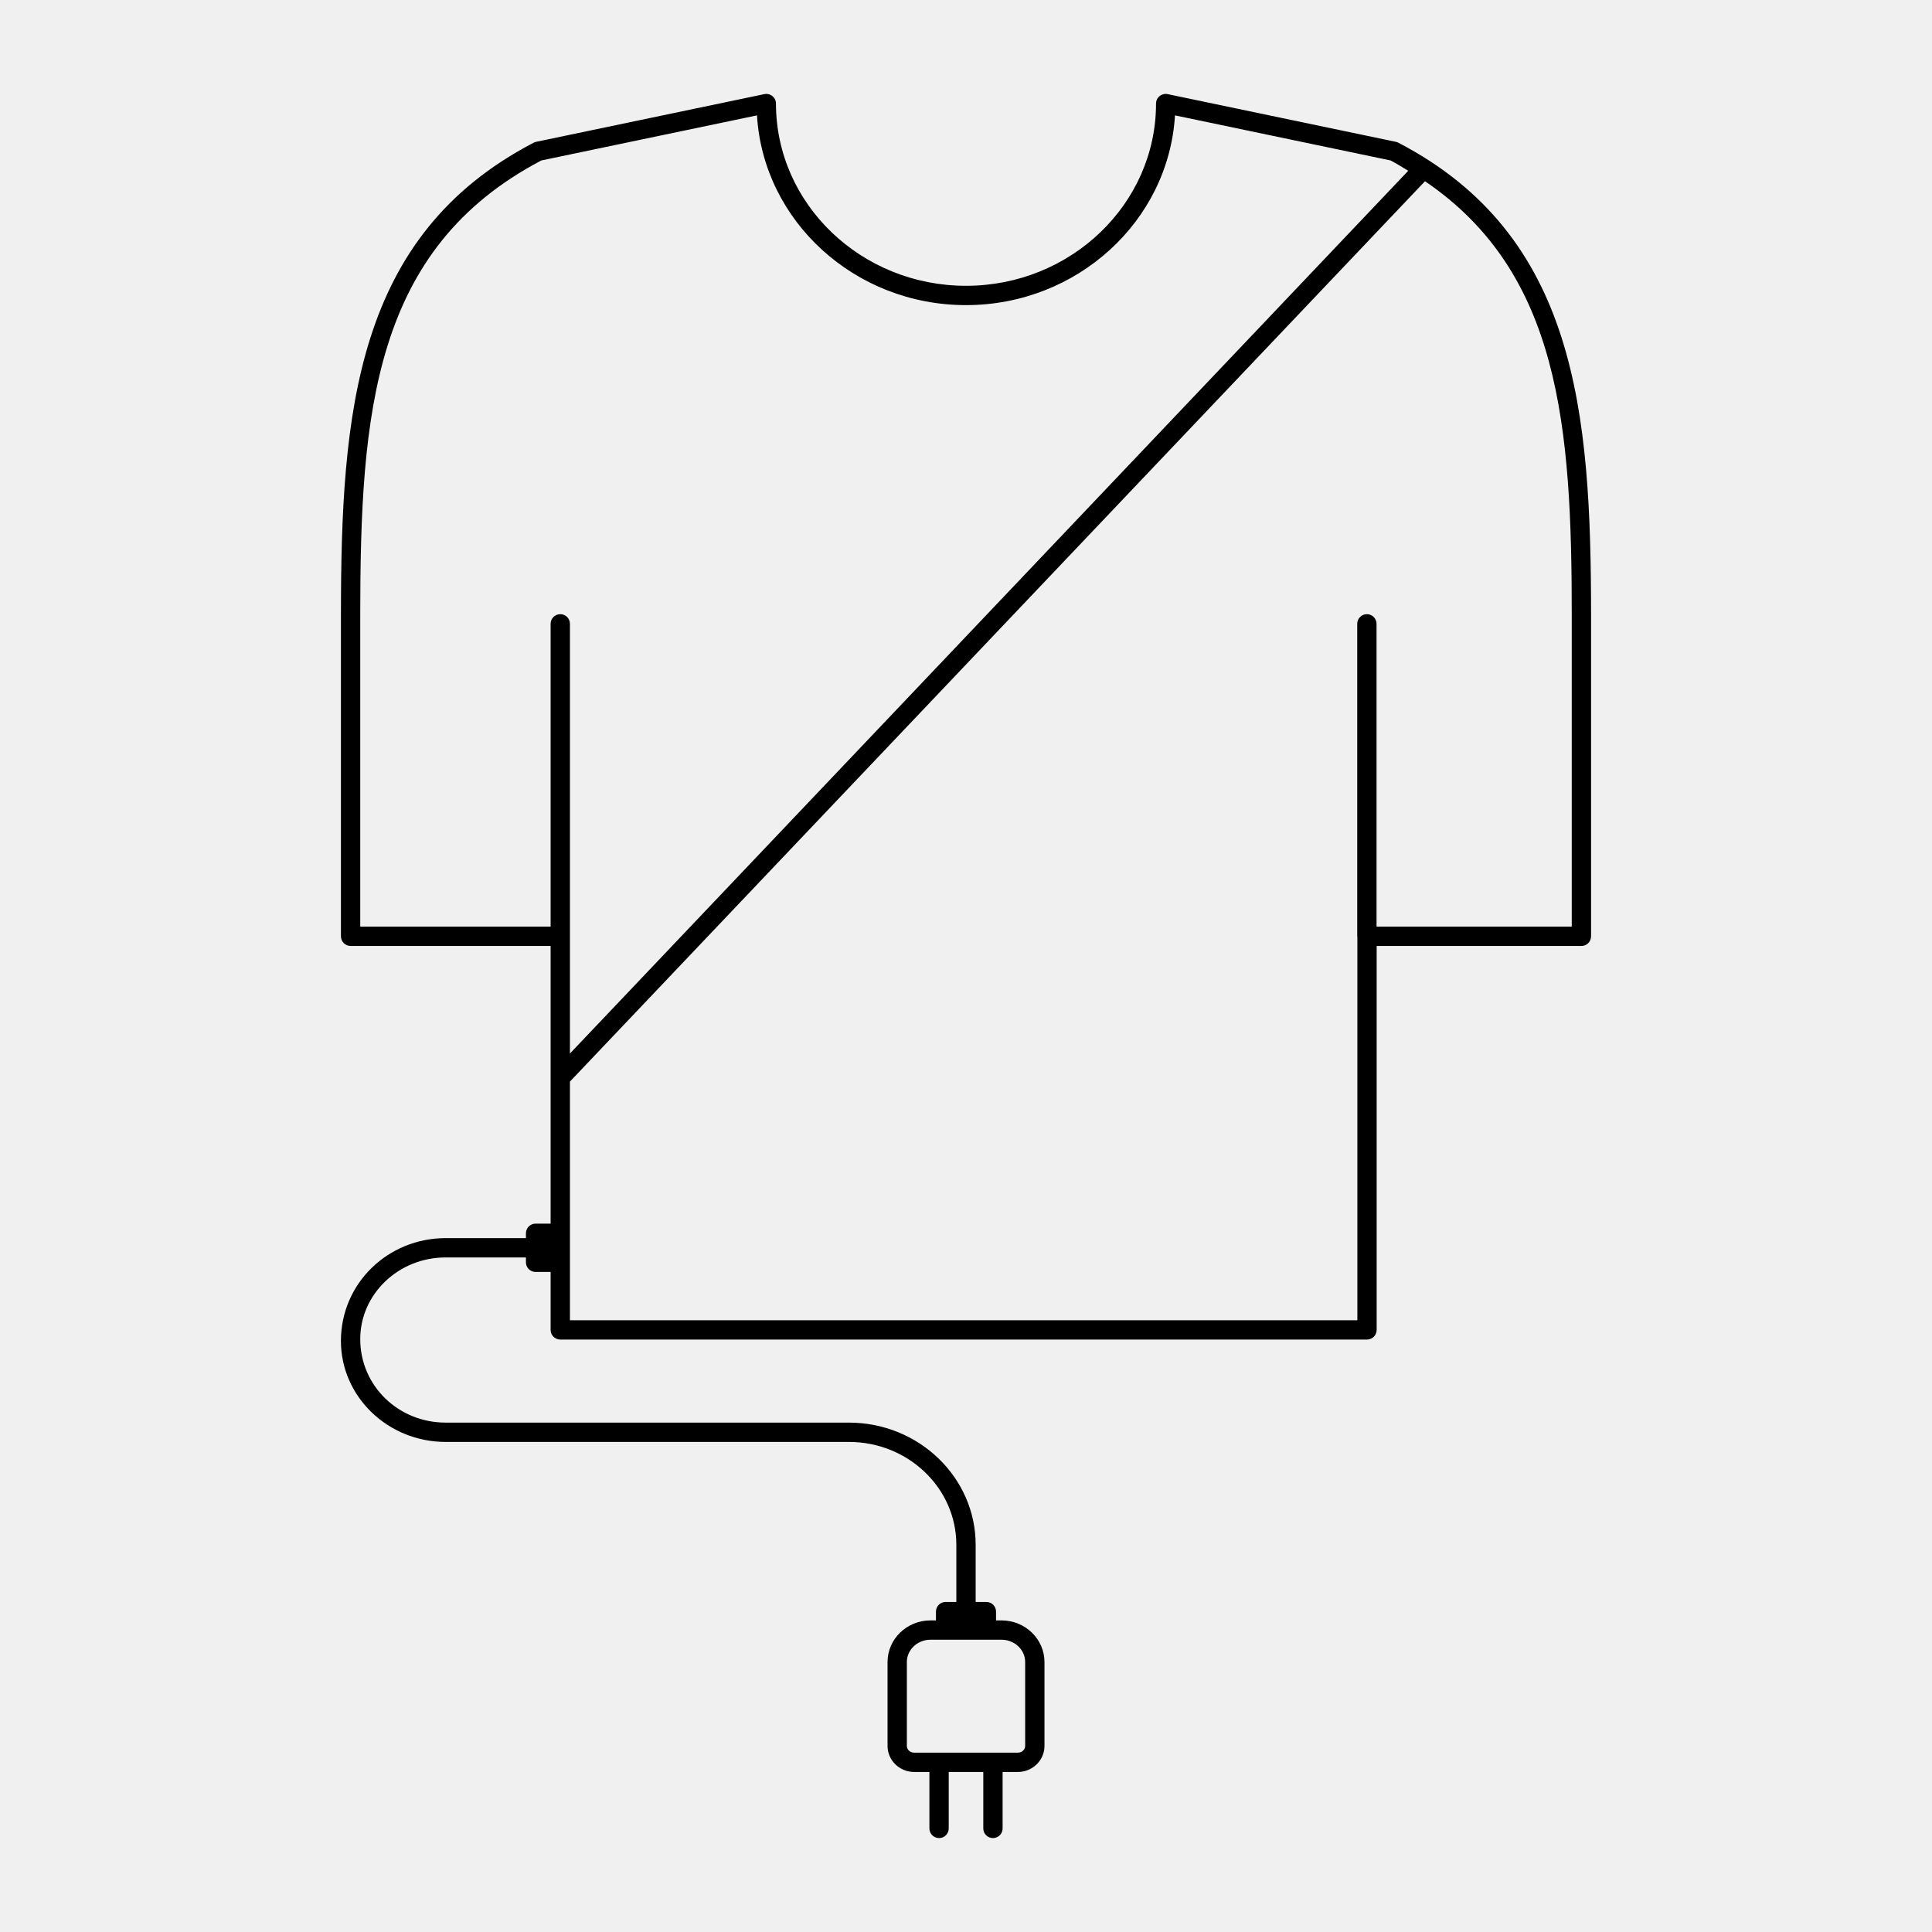
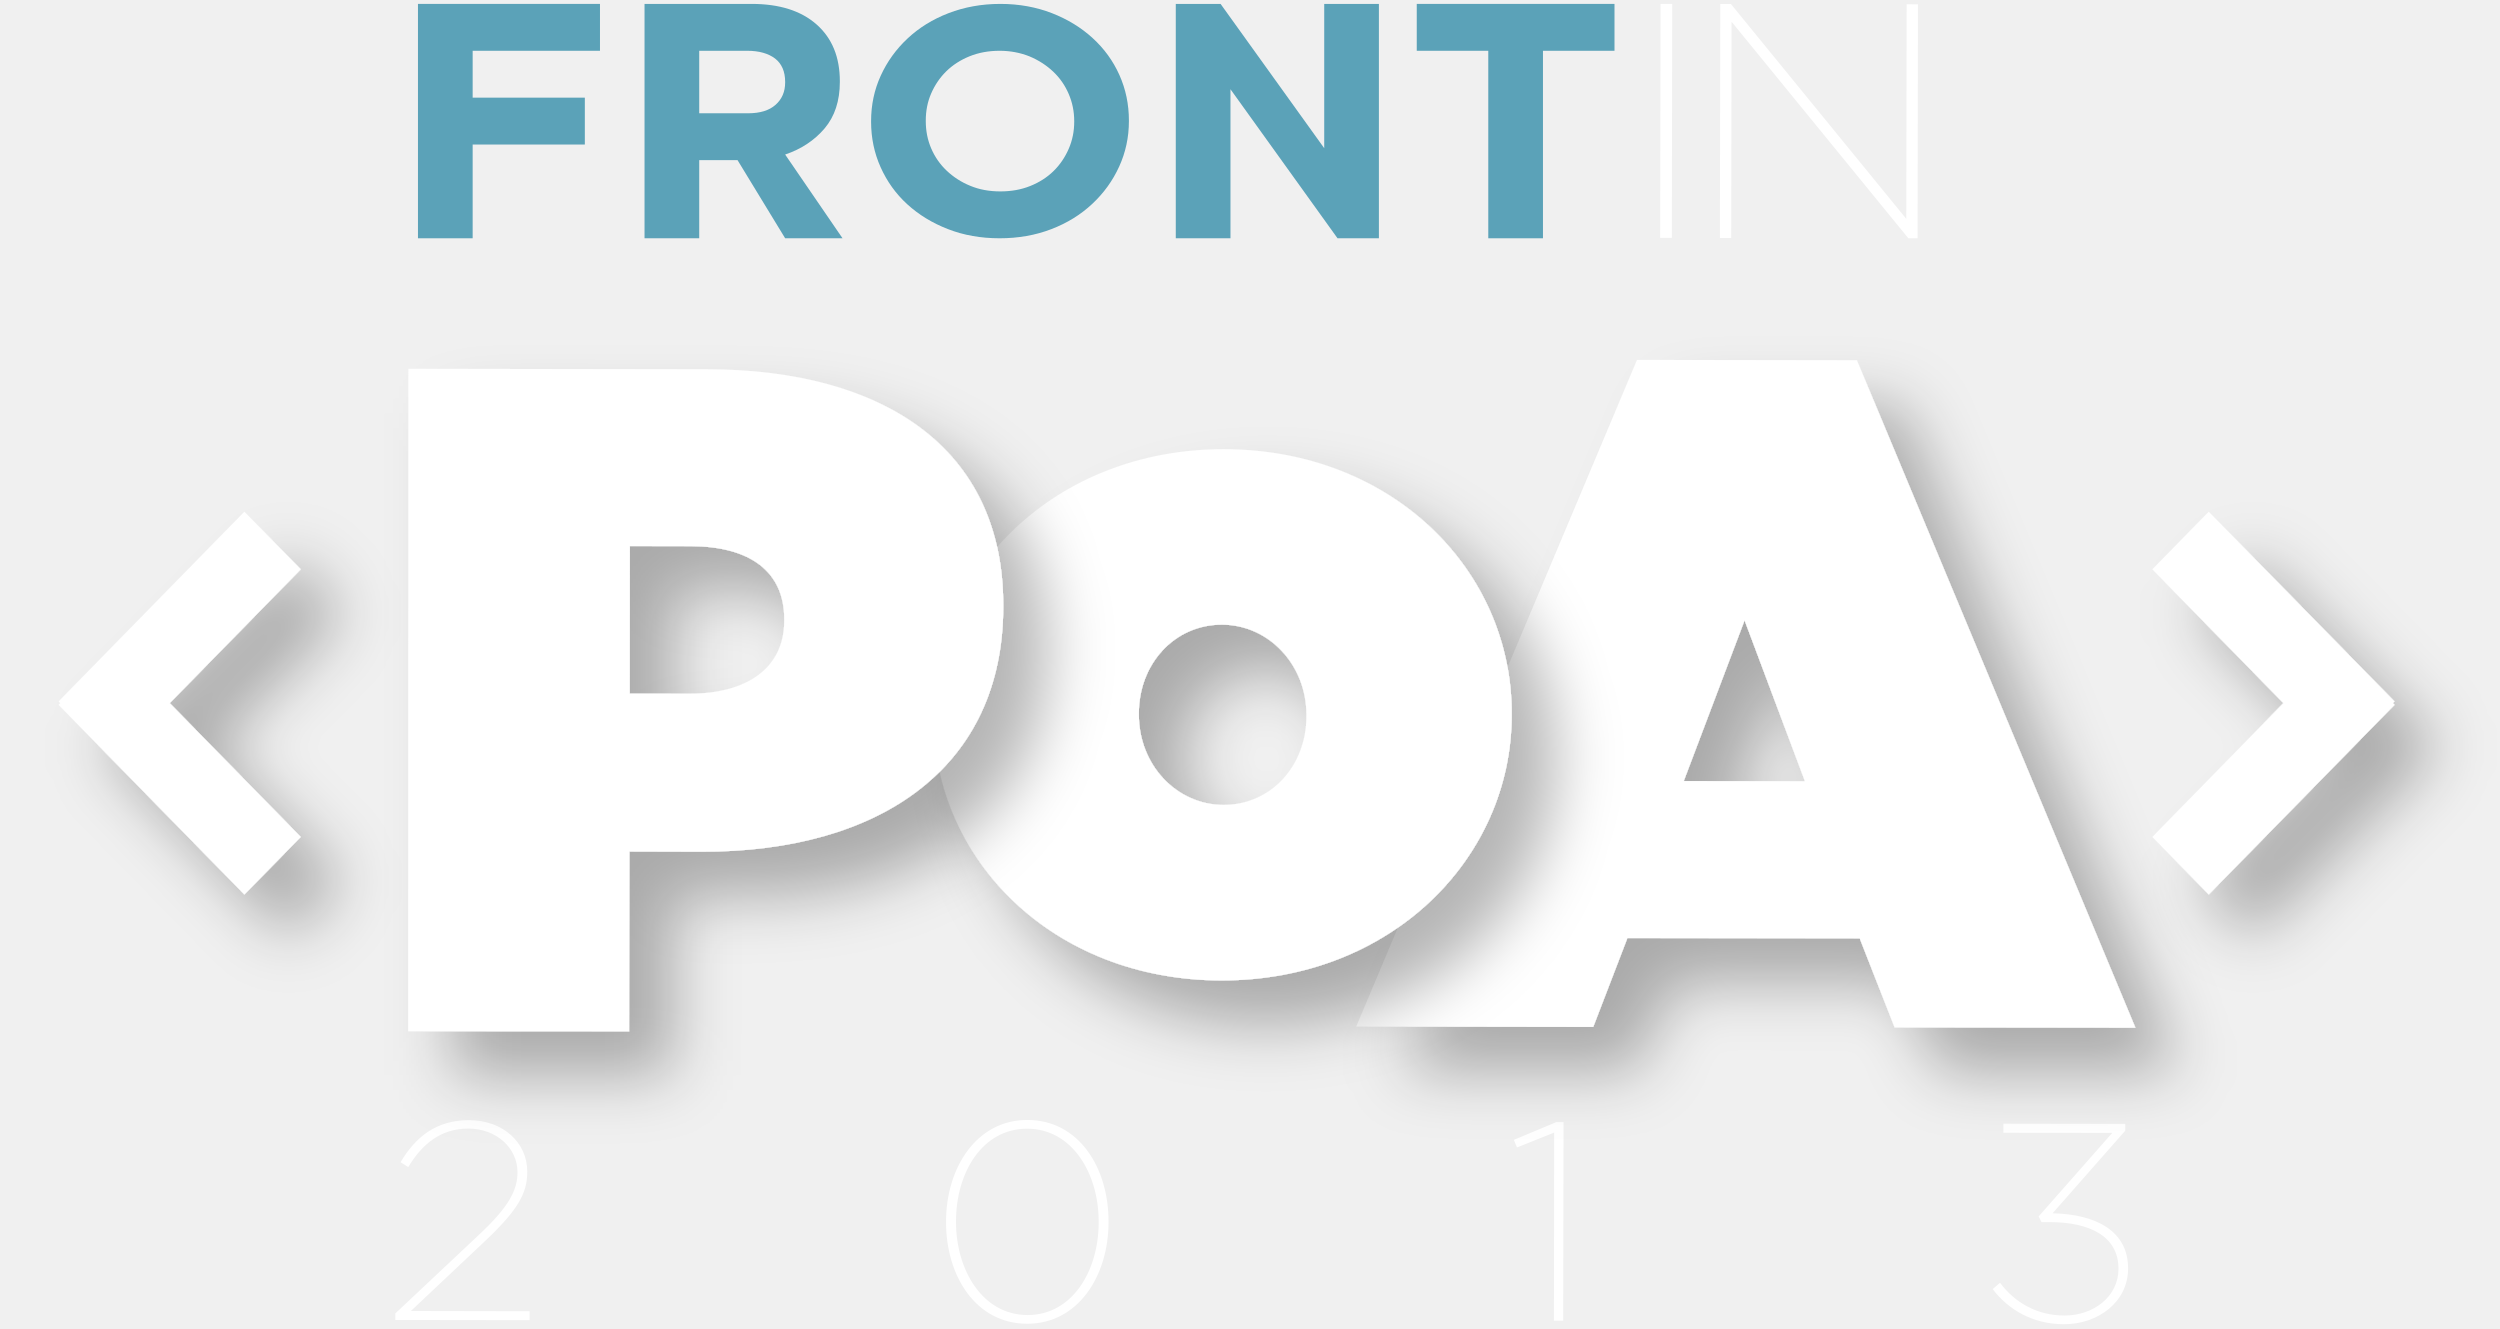
- <svg xmlns="http://www.w3.org/2000/svg" version="1.1" id="Layer_1" x="0px" y="0px" viewBox="0 0 100 100" enable-background="new 0 0 100 100" xml:space="preserve" height="100px" width="100px">
+ <svg xmlns="http://www.w3.org/2000/svg" id="Untitled-Page%201" viewBox="0 0 320 170" style="background-color:#ffffff00" version="1.1" xml:space="preserve" x="0px" y="0px" width="320px" height="170px">
+   <defs>
+     <filter id="drop-shadow" x="-100%" y="-100%" width="300%" height="300%" filterRes="320">
+       <feOffset result="out" in="SourceGraphic" dx="5.657" dy="5.657" />
+       <feColorMatrix result="out" in="out" type="matrix" values="0 0 0 0 0  0 0 0 0 0  0 0 0 0 0  0 0 0 0.29 0" />
+       <feGaussianBlur result="out" in="out" stdDeviation="4" />
+       <feBlend in="SourceGraphic" in2="out" mode="normal" result="Drop_Shadow1" />
+     </filter>
+   </defs>
  <g>
-     <path d="M72.379,7.387c-0.041-0.021-0.084-0.037-0.128-0.046L60.439,4.872c-0.146-0.031-0.3,0.007-0.418,0.101   c-0.117,0.095-0.185,0.238-0.185,0.388c0,5.201-4.413,9.432-9.836,9.432s-9.836-4.231-9.836-9.432c0-0.15-0.068-0.293-0.185-0.388   c-0.117-0.094-0.269-0.132-0.418-0.101L27.749,7.341c-0.044,0.009-0.088,0.024-0.128,0.046c-9.224,4.803-9.974,13.93-9.974,24.484   v16.592c0,0.276,0.224,0.5,0.5,0.5H28.5v14.372h-0.778c-0.276,0-0.5,0.224-0.5,0.5v0.25h-4.157c-2.988,0-5.419,2.345-5.419,5.322   c0,2.882,2.431,5.227,5.419,5.227h20.874c3.066,0,5.561,2.388,5.561,5.324v2.959h-0.555c-0.276,0-0.5,0.224-0.5,0.5v0.455H48.16   c-1.225,0-2.221,0.966-2.221,2.154v4.345c0,0.742,0.619,1.346,1.38,1.346h0.787v2.922c0,0.276,0.224,0.5,0.5,0.5s0.5-0.224,0.5-0.5   v-2.922h1.789v2.922c0,0.276,0.224,0.5,0.5,0.5s0.5-0.224,0.5-0.5v-2.922h0.787c0.761,0,1.38-0.604,1.38-1.346v-4.345   c0-1.188-0.997-2.154-2.221-2.154h-0.286v-0.455c0-0.276-0.224-0.5-0.5-0.5H50.5v-2.959c0-3.487-2.943-6.324-6.561-6.324H23.065   c-2.437,0-4.419-1.896-4.419-4.322c0-2.331,1.982-4.227,4.419-4.227h4.157v0.251c0,0.276,0.224,0.5,0.5,0.5H28.5v2.999   c0,0.276,0.224,0.5,0.5,0.5h41.756c0.276,0,0.5-0.224,0.5-0.5V48.963h10.597c0.276,0,0.5-0.224,0.5-0.5V31.871   C82.354,21.317,81.603,12.19,72.379,7.387z M53.062,86.026v4.345c0,0.191-0.17,0.346-0.38,0.346h-5.363   c-0.209,0-0.38-0.155-0.38-0.346v-4.345c0-0.636,0.548-1.154,1.221-1.154h3.681C52.514,84.872,53.062,85.39,53.062,86.026z    M18.646,47.963V31.871c0-10.562,0.691-19.006,9.375-23.566l11.16-2.333c0.33,5.469,5.056,9.821,10.818,9.821   s10.488-4.352,10.818-9.821l11.16,2.333c0.323,0.169,0.612,0.355,0.913,0.535L29.5,54.53v-6.064c0-0.001,0-0.002,0-0.002V32.289   c0-0.276-0.224-0.5-0.5-0.5s-0.5,0.224-0.5,0.5v15.674H18.646z M81.354,47.963H71.25V32.289c0-0.276-0.224-0.5-0.5-0.5   s-0.5,0.224-0.5,0.5v16.174c0,0.012,0.006,0.022,0.007,0.034v19.838H29.5V55.982L73.757,9.381   c6.991,4.745,7.597,12.706,7.597,22.49V47.963z" />
+     <g>
+       <path d="M 212.55 0.5 L 214.043 0.5 L 213.995 30.451 L 212.5 30.448 L 212.55 0.5 Z" fill="#ffffff" />
+       <path d="M 220.195 0.511 L 221.558 0.515 L 244.005 28.015 L 244.051 0.549 L 245.5 0.552 L 245.45 30.5 L 244.265 30.496 L 221.64 2.783 L 221.596 30.463 L 220.148 30.463 L 220.195 0.511 Z" fill="#ffffff" />
+     </g>
+     <g>
+       <path d="M 50.6 168.117 L 61.269 158.087 C 65.286 154.351 66.23 152.226 66.24 150.06 C 66.245 146.929 63.534 144.468 59.955 144.458 C 56.44 144.448 54.029 146.425 52.256 149.389 L 51.273 148.764 C 53.169 145.561 55.802 143.38 60.034 143.38 C 64.432 143.385 67.498 146.303 67.487 149.958 L 67.487 150.014 C 67.487 152.719 66.328 154.849 62.058 158.88 L 52.59 167.807 L 67.793 167.838 L 67.785 168.981 L 50.6 168.956 L 50.6 168.117 Z" fill="#ffffff" />
+       <path d="M 121.093 156.42 L 121.093 156.349 C 121.103 149.455 125.014 143.339 131.512 143.355 C 138.058 143.36 141.907 149.425 141.892 156.379 L 141.892 156.455 C 141.884 163.339 137.986 169.449 131.467 169.439 C 124.935 169.429 121.09 163.374 121.093 156.42 ZM 140.631 156.486 L 140.631 156.409 C 140.648 150.202 137.232 144.478 131.482 144.473 C 125.73 144.468 122.381 150.075 122.368 156.313 L 122.368 156.379 C 122.361 162.581 125.775 168.315 131.518 168.326 C 137.247 168.331 140.626 162.683 140.631 156.486 Z" fill="#ffffff" />
+       <path d="M 198.931 144.966 L 194.173 146.872 L 193.769 145.901 L 199.193 143.634 L 200.134 143.634 L 200.088 169.048 L 198.905 169.048 L 198.931 144.966 Z" fill="#ffffff" />
+       <path d="M 255.064 165.001 L 256.003 164.198 C 257.897 166.724 260.724 168.381 264.229 168.387 C 267.986 168.402 271.149 165.946 271.164 162.459 L 271.164 162.388 C 271.164 158.27 267.534 156.44 262.365 156.43 L 261.311 156.43 L 260.95 155.698 L 270.37 145.007 L 256.432 144.992 L 256.437 143.832 L 272.031 143.858 L 272.031 144.727 L 262.728 155.301 C 268.4 155.423 272.407 157.645 272.394 162.352 L 272.394 162.418 C 272.386 166.607 268.591 169.515 264.175 169.5 C 260.166 169.495 257.044 167.619 255.064 165.001 Z" fill="#ffffff" />
+     </g>
+     <path filter="url(#drop-shadow)" d="M 209.538 46.068 L 237.678 46.114 L 273.331 131.55 L 242.512 131.51 L 238.043 120.112 L 208.309 120.071 L 203.933 131.449 L 173.599 131.398 L 209.538 46.068 ZM 231.035 100.001 L 223.305 79.402 L 215.517 99.976 L 231.035 100.001 Z" fill="#ffffff" />
+     <path filter="url(#drop-shadow)" d="M 119.5 91.68 L 119.5 91.44 C 119.541 73.136 134.994 57.473 156.681 57.5 C 178.238 57.538 193.537 73.016 193.5 91.32 L 193.5 91.56 C 193.482 109.875 178.019 125.527 156.334 125.5 C 134.755 125.473 119.485 109.995 119.5 91.68 ZM 167.224 91.767 L 167.224 91.511 C 167.233 85.093 162.42 79.968 156.41 79.957 C 150.252 79.952 145.79 85.06 145.78 91.243 L 145.78 91.484 C 145.771 97.902 150.576 103.015 156.605 103.032 C 162.736 103.043 167.213 97.94 167.224 91.767 Z" fill="#ffffff" />
+     <path filter="url(#drop-shadow)" d="M 52.271 47.207 L 90.483 47.268 C 113.057 47.298 128.446 57.364 128.418 77.49 L 128.418 77.724 C 128.384 98.191 112.717 109.06 89.781 109.025 L 80.57 108.999 L 80.526 132.018 L 52.25 132 L 52.271 47.207 ZM 88.245 88.797 C 95.516 88.812 100.382 85.553 100.382 79.499 L 100.382 79.254 C 100.393 73.073 95.906 69.921 88.394 69.911 L 80.621 69.895 L 80.606 88.786 L 88.245 88.797 Z" fill="#ffffff" />
+     <g>
+       <path d="M 60.5 6.5 L 60.5 12.5 L 74.859 12.5 L 74.859 18.5 L 60.5 18.5 L 60.5 30.5 L 53.5 30.5 L 53.5 0.5 L 76.797 0.5 L 76.797 6.5 L 60.5 6.5 L 60.5 6.5 Z" fill="#5ba2b8" />
+       <path d="M 100.5 30.5 L 94.406 20.5 L 89.5 20.5 L 89.5 30.5 L 82.5 30.5 L 82.5 0.5 L 96.203 0.5 C 99.766 0.5 102.531 1.375 104.516 3.125 C 106.5 4.875 107.5 7.297 107.5 10.406 L 107.5 10.484 C 107.5 12.922 106.844 14.891 105.562 16.422 C 104.266 17.953 102.578 19.078 100.5 19.781 L 107.844 30.5 L 100.5 30.5 L 100.5 30.5 ZM 100.5 10.484 C 100.5 9.156 100.062 8.156 99.219 7.5 C 98.359 6.844 97.172 6.5 95.641 6.5 L 89.5 6.5 L 89.5 14.5 L 95.766 14.5 C 97.281 14.5 98.453 14.141 99.266 13.422 C 100.078 12.703 100.5 11.75 100.5 10.562 L 100.5 10.484 L 100.5 10.484 Z" fill="#5ba2b8" />
+       <path d="M 143.25 21.328 C 142.422 23.141 141.281 24.719 139.812 26.094 C 138.344 27.469 136.609 28.547 134.578 29.328 C 132.547 30.109 130.344 30.5 127.953 30.5 C 125.547 30.5 123.344 30.109 121.344 29.328 C 119.328 28.547 117.594 27.484 116.125 26.141 C 114.656 24.797 113.531 23.219 112.719 21.406 C 111.906 19.594 111.5 17.656 111.5 15.578 L 111.5 15.5 C 111.5 13.438 111.906 11.5 112.734 9.688 C 113.562 7.875 114.703 6.297 116.172 4.922 C 117.641 3.547 119.375 2.469 121.406 1.688 C 123.438 0.906 125.641 0.5 128.047 0.5 C 130.438 0.5 132.641 0.906 134.656 1.688 C 136.656 2.469 138.391 3.531 139.859 4.875 C 141.328 6.219 142.469 7.781 143.281 9.594 C 144.094 11.406 144.5 13.359 144.5 15.422 L 144.5 15.5 C 144.5 17.578 144.078 19.516 143.25 21.328 L 143.25 21.328 ZM 137.5 15.5 C 137.5 14.281 137.266 13.125 136.797 12.031 C 136.328 10.938 135.672 9.984 134.812 9.172 C 133.953 8.359 132.938 7.703 131.781 7.219 C 130.609 6.75 129.328 6.5 127.953 6.5 C 126.547 6.5 125.266 6.734 124.109 7.203 C 122.953 7.672 121.953 8.312 121.125 9.125 C 120.297 9.938 119.656 10.891 119.188 11.969 C 118.719 13.047 118.5 14.203 118.5 15.422 L 118.5 15.5 C 118.5 16.734 118.719 17.891 119.188 18.984 C 119.656 20.078 120.312 21.031 121.172 21.844 C 122.031 22.656 123.031 23.312 124.188 23.781 C 125.344 24.266 126.625 24.5 128.047 24.5 C 129.422 24.5 130.688 24.281 131.859 23.812 C 133.031 23.344 134.031 22.703 134.859 21.891 C 135.688 21.078 136.328 20.125 136.797 19.047 C 137.266 17.969 137.5 16.812 137.5 15.578 L 137.5 15.5 L 137.5 15.5 Z" fill="#5ba2b8" />
+       <path d="M 171.203 30.5 L 157.5 11.422 L 157.5 30.5 L 150.5 30.5 L 150.5 0.5 L 156.234 0.5 L 169.5 18.969 L 169.5 0.5 L 176.5 0.5 L 176.5 30.5 L 171.203 30.5 L 171.203 30.5 Z" fill="#5ba2b8" />
+       <path d="M 197.5 6.5 L 197.5 30.5 L 190.5 30.5 L 190.5 6.5 L 181.344 6.5 L 181.344 0.5 L 206.656 0.5 L 206.656 6.5 L 197.5 6.5 L 197.5 6.5 Z" fill="#5ba2b8" />
+     </g>
+     <path filter="url(#drop-shadow)" d="M 7.5 89.783 L 7.71 90 L 7.5 90.217 L 31.281 114.5 L 38.5 107.128 L 21.725 90 L 38.5 72.872 L 31.281 65.5 L 7.5 89.783 Z" fill="#ffffff" />
+     <path filter="url(#drop-shadow)" d="M 306.5 89.783 L 282.719 65.5 L 275.5 72.872 L 292.275 90 L 275.5 107.128 L 282.719 114.5 L 306.5 90.217 L 306.29 90 L 306.5 89.783 Z" fill="#ffffff" />
  </g>
</svg>
